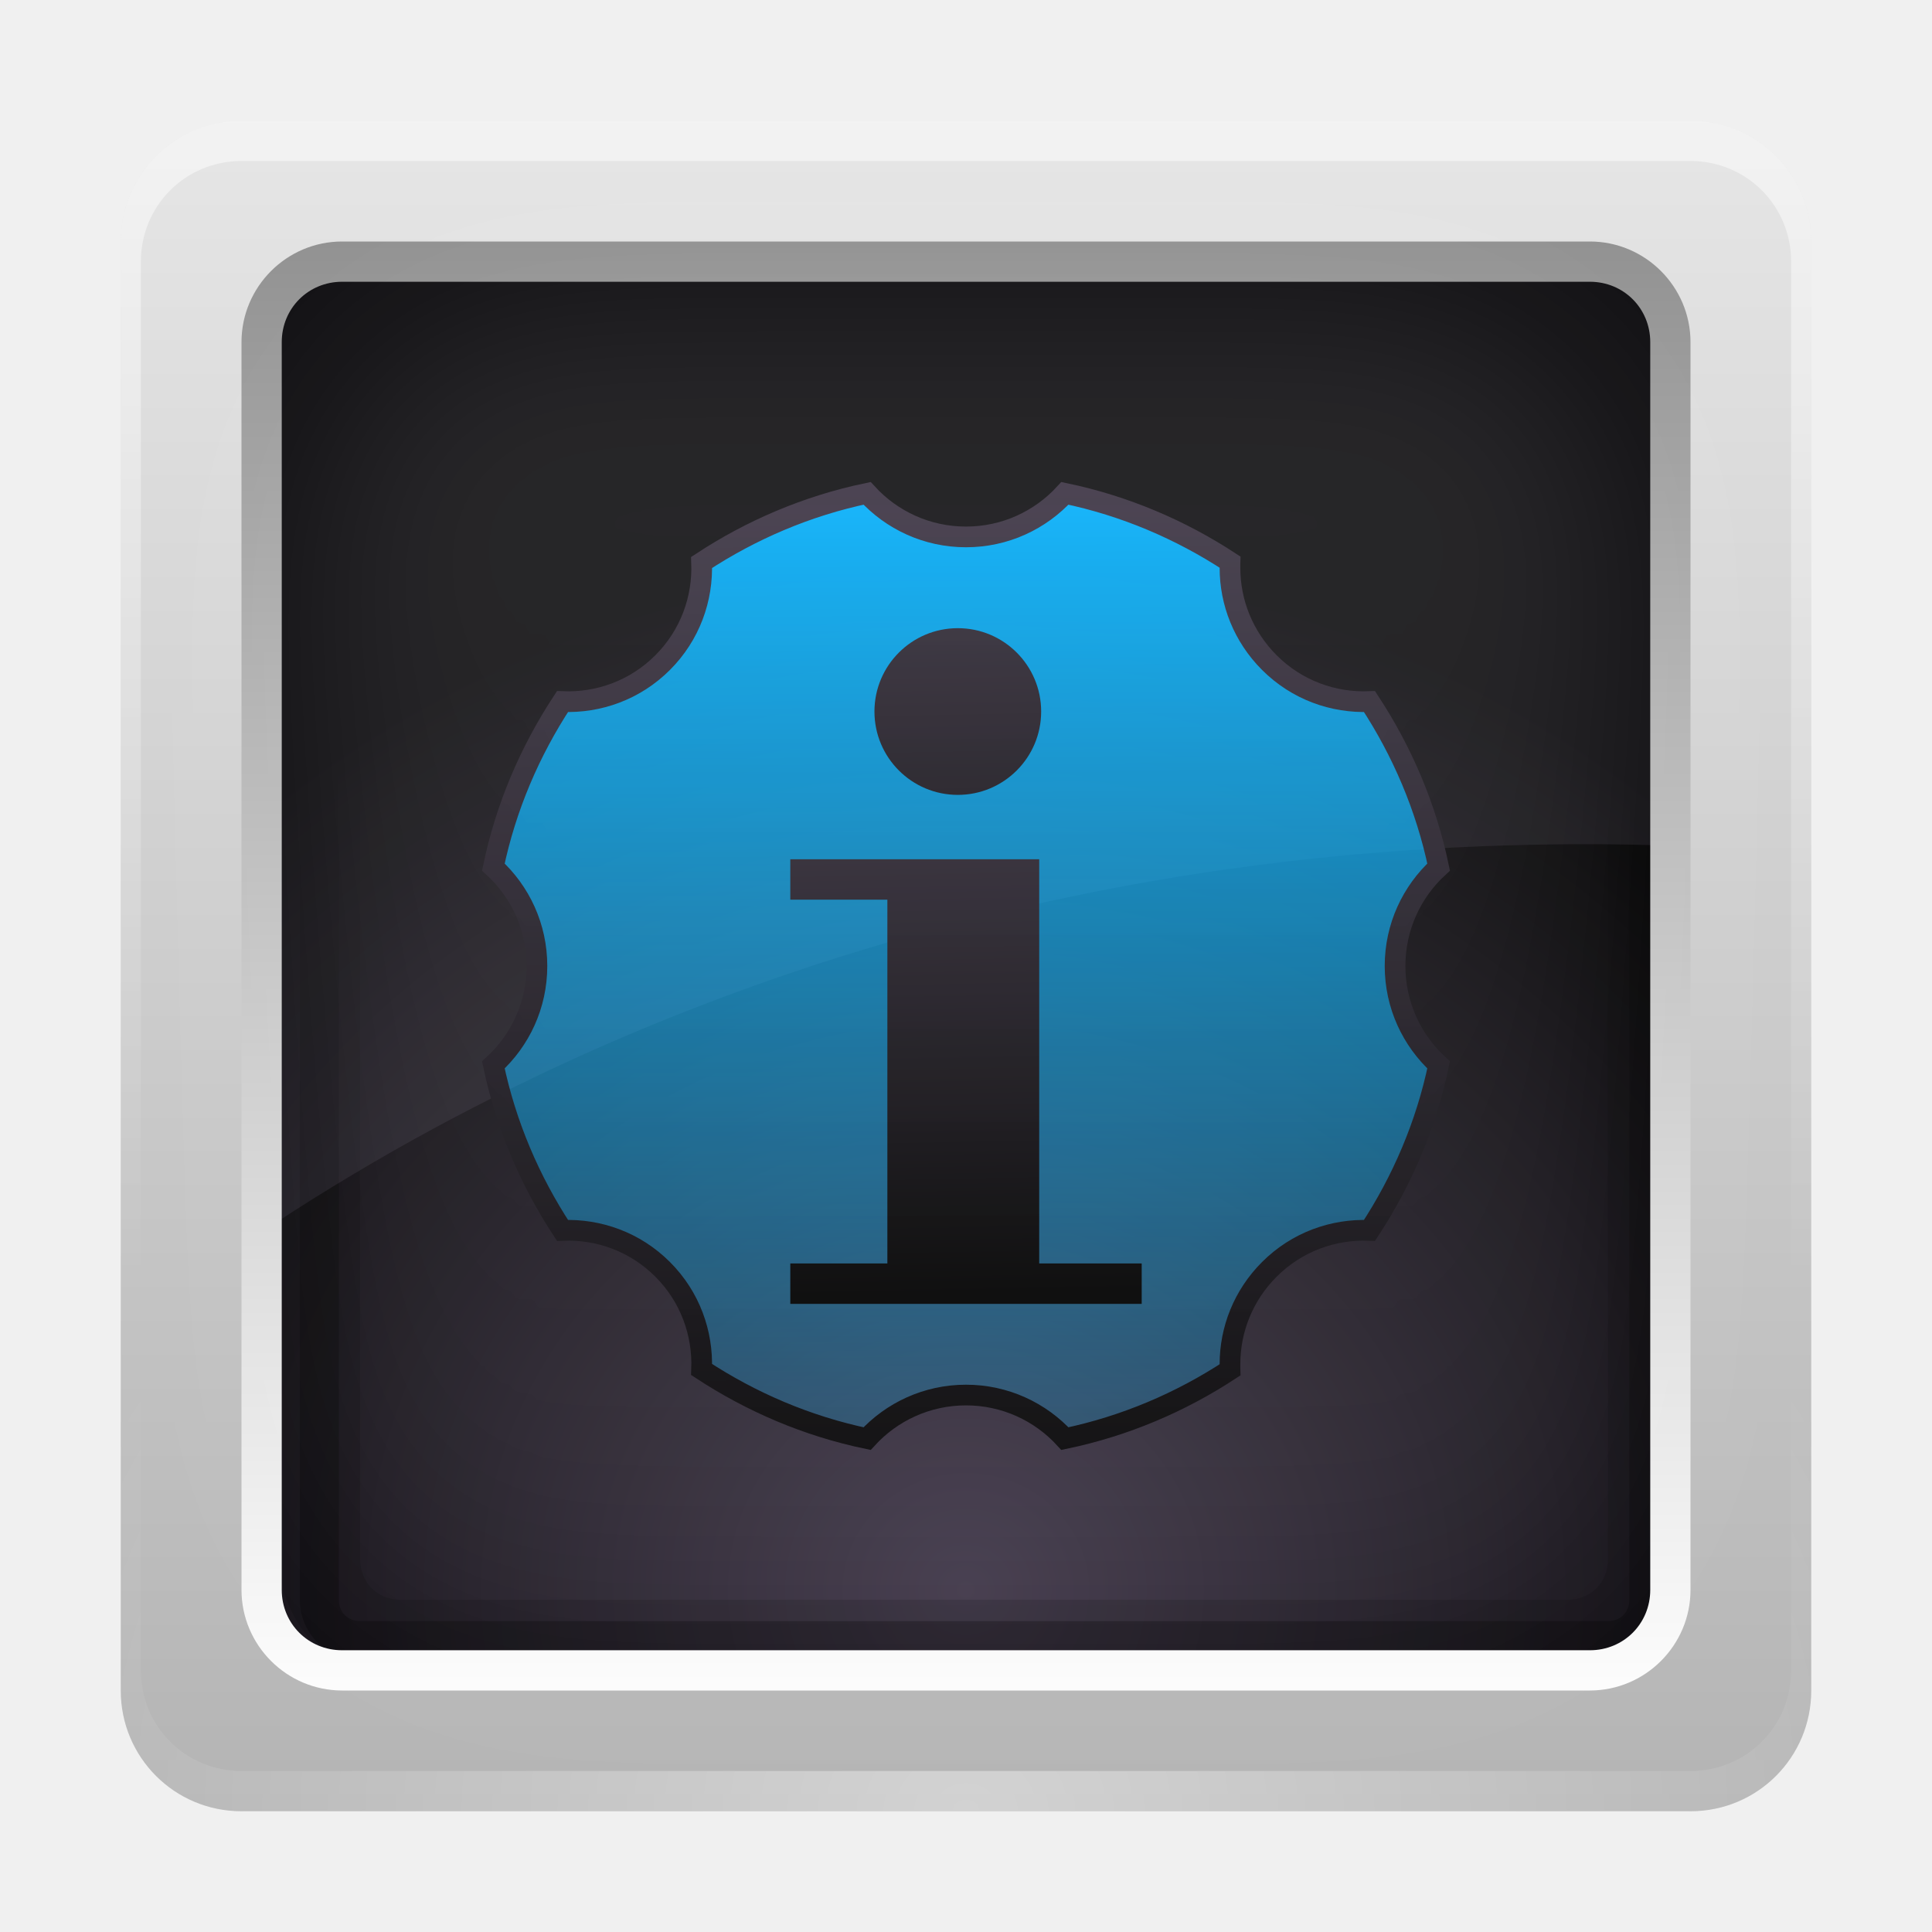
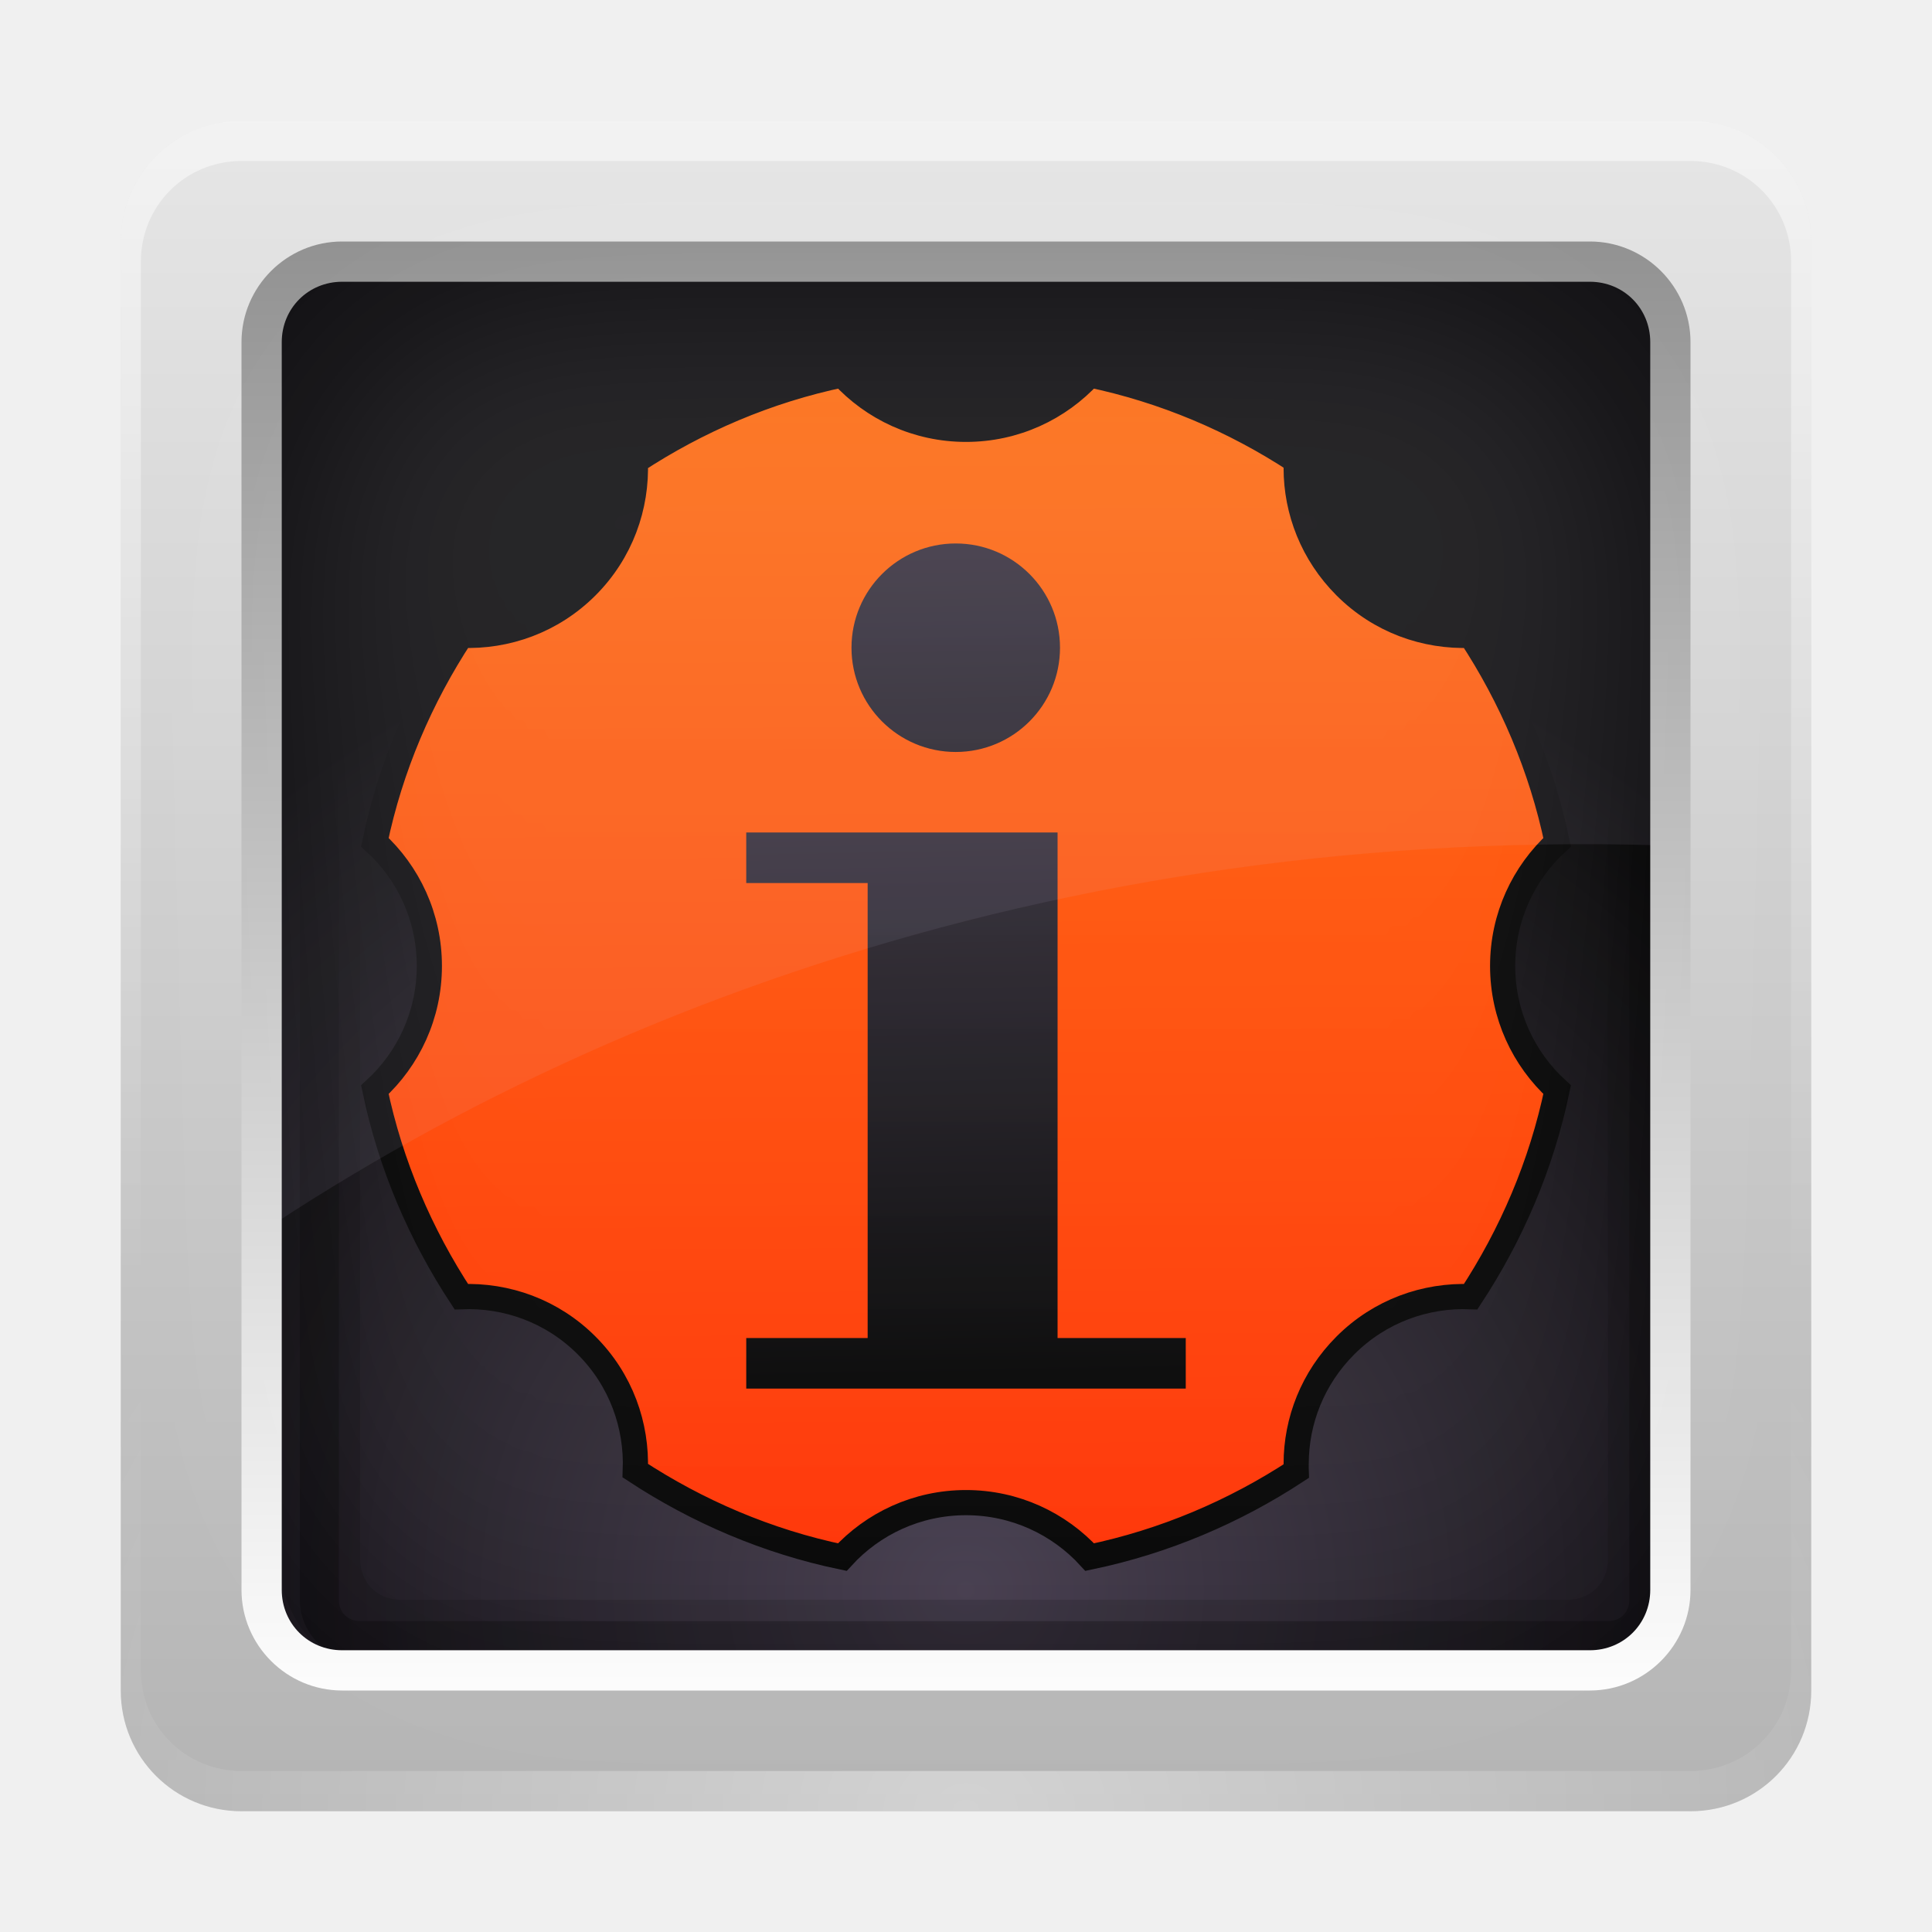
<svg xmlns="http://www.w3.org/2000/svg" xmlns:xlink="http://www.w3.org/1999/xlink" version="1.0" width="96" height="96" id="svg2408">
  <defs id="defs2410">
-     <linearGradient id="linearGradient4145">
-       <stop style="stop-color:#00b1ff;stop-opacity:1;" offset="0" id="stop4147" />
-       <stop style="stop-color:#00b1ff;stop-opacity:0;" offset="1" id="stop4149" />
-     </linearGradient>
-     <linearGradient id="linearGradient3224">
-       <stop id="stop3226" style="stop-color:#42394b;stop-opacity:1" offset="0" />
-       <stop id="stop3228" style="stop-color:#000000;stop-opacity:1" offset="1" />
-     </linearGradient>
-     <linearGradient id="linearGradient3465">
-       <stop id="stop3467" style="stop-color:#919191;stop-opacity:1" offset="0" />
-       <stop id="stop3469" style="stop-color:#fdfdfd;stop-opacity:1" offset="1" />
-     </linearGradient>
-     <linearGradient id="linearGradient3187">
-       <stop id="stop3189" style="stop-color:#b4b4b4;stop-opacity:1" offset="0" />
-       <stop id="stop3191" style="stop-color:#e6e6e6;stop-opacity:1" offset="1" />
+     <linearGradient id="linearGradient4017">
+       <stop style="stop-color:#ff6600;stop-opacity:1;" offset="0" id="stop4019" />
+       <stop style="stop-color:#ff1e00;stop-opacity:1;" offset="1" id="stop4021" />
    </linearGradient>
    <linearGradient x1="45.448" y1="92.54" x2="45.448" y2="7.017" id="ButtonShadow" gradientUnits="userSpaceOnUse" gradientTransform="scale(1.005865,0.994169)">
      <stop id="stop3750" style="stop-color:#000000;stop-opacity:1" offset="0" />
      <stop id="stop3752" style="stop-color:#000000;stop-opacity:0.588" offset="1" />
    </linearGradient>
-     <linearGradient id="linearGradient3737">
-       <stop id="stop3739" style="stop-color:#ffffff;stop-opacity:1" offset="0" />
-       <stop id="stop3741" style="stop-color:#ffffff;stop-opacity:0" offset="1" />
-     </linearGradient>
    <filter color-interpolation-filters="sRGB" id="filter3174">
      <feGaussianBlur id="feGaussianBlur3176" stdDeviation="1.71" />
    </filter>
-     <linearGradient x1="36.357" y1="6" x2="36.357" y2="63.893" id="linearGradient3188" xlink:href="#linearGradient3737" gradientUnits="userSpaceOnUse" />
-     <linearGradient x1="48" y1="90" x2="48" y2="5.988" id="linearGradient3427" xlink:href="#linearGradient3187" gradientUnits="userSpaceOnUse" />
-     <radialGradient cx="47.098" cy="78.287" r="38.957" fx="47.098" fy="78.287" id="radialGradient3205" xlink:href="#linearGradient3224" gradientUnits="userSpaceOnUse" gradientTransform="matrix(1.383005,-1.0350102e-8,0,1.312393,-18.03892,-24.21873)" />
-     <linearGradient x1="43.179" y1="13" x2="43.179" y2="83.295" id="linearGradient3279" xlink:href="#linearGradient3465" gradientUnits="userSpaceOnUse" gradientTransform="matrix(1.029412,0,0,1.029412,-1.411765,-1.411765)" />
-     <linearGradient id="linearGradient3737-7">
-       <stop id="stop3739-2" style="stop-color:#ffffff;stop-opacity:1;" offset="0" />
-       <stop id="stop3741-7" style="stop-color:#ffffff;stop-opacity:0" offset="1" />
-     </linearGradient>
-     <radialGradient cx="48" cy="90.172" r="42" fx="48" fy="90.172" id="radialGradient2874" xlink:href="#linearGradient3737-7" gradientUnits="userSpaceOnUse" gradientTransform="matrix(1.157313,0,0,0.9959077,-7.551021,0.1971319)" />
-     <linearGradient id="linearGradient3737-4">
-       <stop id="stop3739-8" style="stop-color:#ffffff;stop-opacity:1" offset="0" />
-       <stop id="stop3741-71" style="stop-color:#ffffff;stop-opacity:0" offset="1" />
-     </linearGradient>
-     <clipPath id="clipPath3613">
-       <rect width="84" height="84" rx="6" ry="6" x="6" y="6" id="rect3615" style="fill:#ffffff;fill-opacity:1;fill-rule:nonzero;stroke:none" />
-     </clipPath>
-     <filter x="-0.192" y="-0.192" width="1.384" height="1.384" color-interpolation-filters="sRGB" id="filter3794">
-       <feGaussianBlur id="feGaussianBlur3796" stdDeviation="5.28" />
-     </filter>
-     <linearGradient x1="48" y1="20.221" x2="48" y2="138.661" id="linearGradient2908" xlink:href="#linearGradient3737-4" gradientUnits="userSpaceOnUse" />
-     <linearGradient x1="45.448" y1="92.54" x2="45.448" y2="7.017" id="ButtonShadow-0" gradientUnits="userSpaceOnUse" gradientTransform="matrix(1.005865,0,0,0.994169,100,0)">
-       <stop id="stop3750-8" style="stop-color:#000000;stop-opacity:1" offset="0" />
-       <stop id="stop3752-5" style="stop-color:#000000;stop-opacity:0.588" offset="1" />
-     </linearGradient>
-     <linearGradient x1="32.251" y1="6.132" x2="32.251" y2="90.239" id="linearGradient3780" xlink:href="#ButtonShadow-0" gradientUnits="userSpaceOnUse" gradientTransform="matrix(1.02381,0,0,1.011905,-1.142857,-98.07143)" />
-     <linearGradient x1="32.251" y1="6.132" x2="32.251" y2="90.239" id="linearGradient3772" xlink:href="#ButtonShadow-0" gradientUnits="userSpaceOnUse" gradientTransform="matrix(1.02381,0,0,1.011905,-1.142857,-98.07143)" />
-     <linearGradient x1="32.251" y1="6.132" x2="32.251" y2="90.239" id="linearGradient3725" xlink:href="#ButtonShadow-0" gradientUnits="userSpaceOnUse" gradientTransform="matrix(1.02381,0,0,1.011905,-1.142857,-98.07143)" />
-     <linearGradient x1="32.251" y1="6.132" x2="32.251" y2="90.239" id="linearGradient3721" xlink:href="#ButtonShadow-0" gradientUnits="userSpaceOnUse" gradientTransform="translate(0,-97)" />
-     <linearGradient x1="32.251" y1="6.132" x2="32.251" y2="90.239" id="linearGradient3224-3" xlink:href="#ButtonShadow-0" gradientUnits="userSpaceOnUse" gradientTransform="matrix(1.02381,0,0,1.011905,-1.142857,-98.07143)" />
-     <linearGradient xlink:href="#linearGradient3737-4" id="linearGradient3053" gradientUnits="userSpaceOnUse" x1="48" y1="20.221" x2="48" y2="138.661" />
-     <linearGradient id="linearGradient3304">
-       <stop id="stop3306" style="stop-color:#ff8313;stop-opacity:1" offset="0" />
-       <stop id="stop3308" style="stop-color:#ffe400;stop-opacity:1" offset="1" />
-     </linearGradient>
-     <linearGradient xlink:href="#linearGradient3304" id="linearGradient3023" gradientUnits="userSpaceOnUse" gradientTransform="matrix(1.214689,0,0,1.214689,-90,-246.6949)" x1="143.75" y1="334.5" x2="143.75" y2="276" />
-     <linearGradient id="linearGradient3045">
-       <stop id="stop3047" style="stop-color:#ff8313;stop-opacity:1" offset="0" />
-       <stop id="stop3049" style="stop-color:#ffe400;stop-opacity:1" offset="1" />
-     </linearGradient>
-     <linearGradient xlink:href="#linearGradient3224" id="linearGradient3934" x1="51.244" y1="6.95" x2="51.244" y2="120.35" gradientUnits="userSpaceOnUse" />
-     <radialGradient cx="47.098" cy="78.287" r="38.957" fx="47.098" fy="78.287" id="radialGradient3205-1" xlink:href="#linearGradient3224-6" gradientUnits="userSpaceOnUse" gradientTransform="matrix(1.383005,-1.0350102e-8,0,1.312393,-18.03892,-24.21873)" />
    <linearGradient id="linearGradient3224-6">
      <stop id="stop3226-2" style="stop-color:#42394b;stop-opacity:1" offset="0" />
      <stop id="stop3228-1" style="stop-color:#000000;stop-opacity:1" offset="1" />
    </linearGradient>
-     <linearGradient x1="48" y1="90" x2="48" y2="5.988" id="linearGradient3427-0" xlink:href="#linearGradient3187-5" gradientUnits="userSpaceOnUse" />
    <linearGradient id="linearGradient3187-5">
      <stop id="stop3189-3" style="stop-color:#b4b4b4;stop-opacity:1" offset="0" />
      <stop id="stop3191-2" style="stop-color:#e6e6e6;stop-opacity:1" offset="1" />
    </linearGradient>
-     <linearGradient x1="36.357" y1="6" x2="36.357" y2="63.893" id="linearGradient3188-1" xlink:href="#linearGradient3737-9" gradientUnits="userSpaceOnUse" />
    <linearGradient id="linearGradient3737-9">
      <stop id="stop3739-7" style="stop-color:#ffffff;stop-opacity:1" offset="0" />
      <stop id="stop3741-6" style="stop-color:#ffffff;stop-opacity:0" offset="1" />
    </linearGradient>
-     <linearGradient x1="43.179" y1="13" x2="43.179" y2="83.295" id="linearGradient3279-8" xlink:href="#linearGradient3465-2" gradientUnits="userSpaceOnUse" gradientTransform="matrix(1.029412,0,0,1.029412,-1.411765,-1.411765)" />
    <linearGradient id="linearGradient3465-2">
      <stop id="stop3467-0" style="stop-color:#919191;stop-opacity:1" offset="0" />
      <stop id="stop3469-6" style="stop-color:#fdfdfd;stop-opacity:1" offset="1" />
    </linearGradient>
-     <radialGradient cx="48" cy="90.172" r="42" fx="48" fy="90.172" id="radialGradient2874-4" xlink:href="#linearGradient3737-7-3" gradientUnits="userSpaceOnUse" gradientTransform="matrix(1.157313,0,0,0.9959077,-7.551021,0.1971319)" />
    <linearGradient id="linearGradient3737-7-3">
      <stop id="stop3739-2-3" style="stop-color:#ffffff;stop-opacity:1" offset="0" />
      <stop id="stop3741-7-6" style="stop-color:#ffffff;stop-opacity:0" offset="1" />
    </linearGradient>
-     <linearGradient x1="48" y1="20.221" x2="48" y2="138.661" id="linearGradient2908-9" xlink:href="#linearGradient3737-4-0" gradientUnits="userSpaceOnUse" />
    <linearGradient id="linearGradient3737-4-0">
      <stop id="stop3739-8-4" style="stop-color:#ffffff;stop-opacity:1" offset="0" />
      <stop id="stop3741-71-8" style="stop-color:#ffffff;stop-opacity:0" offset="1" />
    </linearGradient>
    <clipPath id="clipPath3613-5">
      <rect width="84" height="84" rx="6" ry="6" x="6" y="6" id="rect3615-1" style="fill:#ffffff;fill-opacity:1;fill-rule:nonzero;stroke:none" />
    </clipPath>
    <filter x="-0.192" y="-0.192" width="1.384" height="1.384" color-interpolation-filters="sRGB" id="filter3794-2">
      <feGaussianBlur id="feGaussianBlur3796-9" stdDeviation="5.28" />
    </filter>
    <linearGradient xlink:href="#linearGradient3187-5" id="linearGradient4094" gradientUnits="userSpaceOnUse" x1="48" y1="90" x2="48" y2="5.988" />
    <linearGradient xlink:href="#linearGradient3737-9" id="linearGradient4096" gradientUnits="userSpaceOnUse" x1="36.357" y1="6" x2="36.357" y2="63.893" />
    <linearGradient xlink:href="#linearGradient3465-2" id="linearGradient4098" gradientUnits="userSpaceOnUse" gradientTransform="matrix(1.029412,0,0,1.029412,-1.411765,-1.411765)" x1="43.179" y1="13" x2="43.179" y2="83.295" />
    <radialGradient xlink:href="#linearGradient3737-7-3" id="radialGradient4100" gradientUnits="userSpaceOnUse" gradientTransform="matrix(1.157313,0,0,0.9959077,-7.551021,0.1971319)" cx="48" cy="90.172" fx="48" fy="90.172" r="42" />
    <linearGradient xlink:href="#linearGradient3737-4-0" id="linearGradient4102" gradientUnits="userSpaceOnUse" x1="48" y1="20.221" x2="48" y2="138.661" />
    <radialGradient xlink:href="#linearGradient3224-6" id="radialGradient4113" gradientUnits="userSpaceOnUse" gradientTransform="matrix(1.383005,-1.0350102e-8,0,1.312393,-17.14061,-23.7292)" cx="47.098" cy="78.287" fx="47.098" fy="78.287" r="38.957" />
-     <linearGradient xlink:href="#linearGradient4145" id="linearGradient4151" x1="51.238" y1="34.85" x2="51.544" y2="132.65" gradientUnits="userSpaceOnUse" />
-     <linearGradient x1="59" y1="40" x2="69" y2="40" id="linearGradient4578" xlink:href="#linearGradient5932-3-2-4" gradientUnits="userSpaceOnUse" />
-     <linearGradient id="linearGradient5932-3-2-4">
-       <stop id="stop5934-3-2-9" style="stop-color:#ff7c53;stop-opacity:1" offset="0" />
-       <stop id="stop5940-1-4-5" style="stop-color:#f21919;stop-opacity:1" offset="0.5" />
-       <stop id="stop5942-5-4-7" style="stop-color:#db1414;stop-opacity:1" offset="0.5" />
-       <stop id="stop5936-2-5-0" style="stop-color:#9b1818;stop-opacity:1" offset="1" />
+     <filter id="filter3174-5" color-interpolation-filters="sRGB">
+       <feGaussianBlur stdDeviation="1.71" id="feGaussianBlur3176-6" />
+     </filter>
+     <linearGradient gradientTransform="scale(1.005865,0.994169)" gradientUnits="userSpaceOnUse" id="ButtonShadow-3" y2="7.017" x2="45.448" y1="92.54" x1="45.448">
+       <stop offset="0" style="stop-color:#000000;stop-opacity:1" id="stop3750-1" />
+       <stop offset="1" style="stop-color:#000000;stop-opacity:0.588" id="stop3752-91" />
    </linearGradient>
-     <linearGradient x1="59" y1="88" x2="69" y2="88" id="linearGradient4580" xlink:href="#linearGradient5944-6-9-3" gradientUnits="userSpaceOnUse" />
-     <linearGradient id="linearGradient5944-6-9-3">
-       <stop id="stop5946-9-5-0" style="stop-color:#f0f0f0;stop-opacity:1" offset="0" />
-       <stop id="stop5952-4-9-7" style="stop-color:#e6e6e6;stop-opacity:1" offset="0.5" />
-       <stop id="stop5954-4-7-2" style="stop-color:#d2d2d2;stop-opacity:1" offset="0.5" />
-       <stop id="stop5948-6-2-1" style="stop-color:#bebebe;stop-opacity:1" offset="1" />
+     <linearGradient id="linearGradient3224-9">
+       <stop offset="0" style="stop-color:#42394b;stop-opacity:1" id="stop3226-6" />
+       <stop offset="1" style="stop-color:#000000;stop-opacity:1" id="stop3228-0" />
    </linearGradient>
-     <radialGradient cx="63.335" cy="63.28" r="1.74" fx="63.335" fy="63.28" id="radialGradient4582" xlink:href="#linearGradient5960-0-4-4" gradientUnits="userSpaceOnUse" gradientTransform="matrix(0.644005,-1.4508695e-6,1.4508659e-6,0.6440034,22.6991,22.75571)" />
-     <linearGradient id="linearGradient5960-0-4-4">
-       <stop id="stop5962-7-7-5" style="stop-color:#c1c1c1;stop-opacity:1" offset="0" />
-       <stop id="stop5964-4-1-8" style="stop-color:#3f3f3f;stop-opacity:1" offset="1" />
-     </linearGradient>
-     <linearGradient x1="48" y1="64" x2="48" y2="24" id="linearGradient4142" xlink:href="#linearGradient3317" gradientUnits="userSpaceOnUse" />
-     <linearGradient id="linearGradient3317">
-       <stop id="stop3319" style="stop-color:#6ab300;stop-opacity:1" offset="0" />
-       <stop id="stop3321" style="stop-color:#9dcf00;stop-opacity:1" offset="1" />
-     </linearGradient>
-     <linearGradient xlink:href="#linearGradient4145" id="linearGradient4318" gradientUnits="userSpaceOnUse" gradientTransform="translate(-0.4,1)" x1="47.4" y1="7.9" x2="47.7" y2="117" />
-     <linearGradient xlink:href="#linearGradient3224-6" id="linearGradient4326" x1="22.5" y1="48" x2="73.5" y2="48" gradientUnits="userSpaceOnUse" gradientTransform="translate(5.1,-4.5)" />
-     <linearGradient x1="619.96" y1="309.444" x2="619.96" y2="172.411" id="linearGradient5108" xlink:href="#linearGradient3304-5" gradientUnits="userSpaceOnUse" gradientTransform="translate(-494.9597,-115.9274)" />
-     <linearGradient id="linearGradient3304-5">
-       <stop id="stop3306-4" style="stop-color:#ff8313;stop-opacity:1" offset="0" />
-       <stop id="stop3308-9" style="stop-color:#ffe400;stop-opacity:1" offset="1" />
-     </linearGradient>
-     <linearGradient y2="172.411" x2="619.96" y1="309.444" x1="619.96" gradientTransform="matrix(0.3427782,0,0,0.3427782,-79.72479,-35.06854)" gradientUnits="userSpaceOnUse" id="linearGradient3038" xlink:href="#linearGradient3304-5" />
-     <linearGradient xlink:href="#linearGradient4145" id="linearGradient4384" x1="108.784" y1="47.516" x2="156.784" y2="47.516" gradientUnits="userSpaceOnUse" />
-     <linearGradient xlink:href="#linearGradient4145" id="linearGradient4386" gradientUnits="userSpaceOnUse" x1="108.784" y1="47.516" x2="156.784" y2="47.516" />
-     <linearGradient xlink:href="#linearGradient4145" id="linearGradient4388" gradientUnits="userSpaceOnUse" x1="108.784" y1="47.516" x2="156.784" y2="47.516" />
-     <linearGradient xlink:href="#linearGradient4145" id="linearGradient4390" gradientUnits="userSpaceOnUse" x1="108.784" y1="47.516" x2="156.784" y2="47.516" />
-     <linearGradient xlink:href="#linearGradient4145" id="linearGradient4392" gradientUnits="userSpaceOnUse" x1="108.784" y1="47.516" x2="156.784" y2="47.516" />
-     <linearGradient xlink:href="#linearGradient4145" id="linearGradient4398" gradientUnits="userSpaceOnUse" x1="131.884" y1="22.916" x2="132.184" y2="85.016" gradientTransform="translate(-84.78387,0.483875)" />
-     <linearGradient xlink:href="#linearGradient3224" id="linearGradient4400" gradientUnits="userSpaceOnUse" x1="133.878" y1="43.931" x2="136.47" y2="181.35" />
-     <linearGradient xlink:href="#linearGradient3224-6" id="linearGradient4408" x1="47.1" y1="16.8" x2="47.4" y2="78.9" gradientUnits="userSpaceOnUse" />
+     <linearGradient xlink:href="#linearGradient4017" id="linearGradient5437" gradientUnits="userSpaceOnUse" gradientTransform="translate(-84.78387,0.483875)" x1="131.884" y1="22.916" x2="132.184" y2="85.016" />
+     <linearGradient xlink:href="#linearGradient3224-9" id="linearGradient5441" gradientUnits="userSpaceOnUse" x1="133.878" y1="43.931" x2="136.47" y2="181.35" />
+     <linearGradient xlink:href="#linearGradient3224-9" id="linearGradient5443" gradientUnits="userSpaceOnUse" x1="133.878" y1="43.931" x2="136.47" y2="181.35" />
+     <linearGradient xlink:href="#linearGradient3224-9" id="linearGradient5445" gradientUnits="userSpaceOnUse" x1="133.878" y1="43.931" x2="136.47" y2="181.35" />
  </defs>
  <path style="opacity:0.6;color:#000000;fill:#000000;fill-opacity:1;fill-rule:nonzero;stroke:none;stroke-width:1;marker:none;visibility:visible;display:inline;overflow:visible;enable-background:accumulate" id="rect3977-9" d="m 17.898,14.49 c -1.662,0 -3,1.338 -3,3 l 0,62 c 0,1.662 1.338,3 3,3 l 62,0 c 1.662,0 3,-1.338 3,-3 l 0,-62 c 0,-1.662 -1.338,-3 -3,-3 l -62,0 z m 0,0.969 62,0 c 1.14,0 2.031,0.891 2.031,2.031 l 0,62 c 0,1.14 -0.891,2.031 -2.031,2.031 l -62,0 c -1.14,0 -2.031,-0.891 -2.031,-2.031 l 0,-62 c 0,-1.14 0.891,-2.031 2.031,-2.031 z" />
  <g id="layer2" style="display:none">
    <rect width="86" height="85" rx="6" ry="6" x="5" y="7" id="rect3745" style="opacity:0.9;fill:url(#ButtonShadow);fill-opacity:1;fill-rule:nonzero;stroke:none;filter:url(#filter3174)" />
  </g>
  <rect style="fill:url(#radialGradient4113);fill-opacity:1;stroke:none" id="rect3461-7" y="8.744" x="9.039" ry="6.173" rx="5.853" height="78.516" width="77.915" />
  <path style="font-size:medium;font-style:normal;font-variant:normal;font-weight:normal;font-stretch:normal;text-indent:0;text-align:start;text-decoration:none;line-height:normal;letter-spacing:normal;word-spacing:normal;text-transform:none;direction:ltr;block-progression:tb;writing-mode:lr-tb;text-anchor:start;opacity:0.15;color:#000000;fill:#000000;fill-opacity:1;stroke:none;stroke-width:4;marker:none;visibility:visible;display:inline;overflow:visible;enable-background:accumulate;font-family:Abandoned Bitplane;-inkscape-font-specification:Abandoned Bitplane" id="rect3222-3-8" d="m 19.898,13.49 c -3.289,0 -6,2.711 -6,6 l 0,58 c 0,3.289 2.711,6 6,6 l 58,0 c 3.289,0 6,-2.711 6,-6 l 0,-58 c 0,-3.289 -2.711,-6 -6,-6 l -58,0 z m 0,4 58,0 c 1.143,0 2,0.857 2,2 l 0,58 c 0,1.143 -0.857,2 -2,2 l -58,0 c -1.143,0 -2,-0.857 -2,-2 l 0,-58 c 0,-1.143 0.857,-2 2,-2 z" />
  <path style="opacity:0.3;color:#000000;fill:#000000;fill-opacity:1;fill-rule:nonzero;stroke:none;stroke-width:1;marker:none;visibility:visible;display:inline;overflow:visible;enable-background:accumulate" id="rect3981-0" d="m 17.898,14.49 c -1.662,0 -3,1.338 -3,3 l 0,62 c 0,1.662 1.338,3 3,3 l 62,0 c 1.662,0 3,-1.338 3,-3 l 0,-62 c 0,-1.662 -1.338,-3 -3,-3 l -62,0 z m 0,1.938 62,0 c 0.618,0 1.062,0.444 1.062,1.062 l 0,62 c 0,0.618 -0.444,1.062 -1.062,1.062 l -62,0 c -0.618,0 -1.062,-0.444 -1.062,-1.062 l 0,-62 c 0,-0.618 0.444,-1.062 1.062,-1.062 z" />
+   <g id="g5408" transform="translate(-22.56047,-2.683248)">
+     <g style="display:none" id="layer2-9">
+       <rect style="opacity:0.9;fill:url(#ButtonShadow-3);fill-opacity:1;fill-rule:nonzero;stroke:none;filter:url(#filter3174-5)" id="rect3745-6" y="7" x="5" ry="6" rx="6" height="85" width="86" />
+     </g>
+     <g id="g5431" transform="matrix(1.250738,0,0,1.250738,10.52503,-9.352185)">
+       <path d="m 43.086,24.514 c -2.984,0.622 -5.76,1.817 -8.224,3.435 0.072,1.796 -0.567,3.607 -1.936,4.976 -1.369,1.369 -3.18,2.008 -4.976,1.936 -1.618,2.465 -2.814,5.24 -3.435,8.224 1.331,1.218 2.165,2.967 2.165,4.914 0,1.947 -0.834,3.696 -2.165,4.914 0.622,2.984 1.817,5.76 3.435,8.224 1.796,-0.072 3.607,0.567 4.976,1.936 1.369,1.369 2.008,3.18 1.936,4.976 2.465,1.618 5.24,2.814 8.224,3.435 1.218,-1.331 2.967,-2.165 4.914,-2.165 1.947,0 3.696,0.834 4.914,2.165 2.975,-0.62 5.745,-1.804 8.203,-3.415 -0.004,-0.096 0,-0.195 0,-0.291 0,-1.705 0.656,-3.405 1.957,-4.705 1.369,-1.369 3.18,-2.008 4.976,-1.936 1.618,-2.465 2.814,-5.24 3.435,-8.224 -1.331,-1.218 -2.165,-2.967 -2.165,-4.914 0,-1.947 0.834,-3.696 2.165,-4.914 -0.622,-2.984 -1.817,-5.76 -3.435,-8.224 -1.796,0.072 -3.607,-0.567 -4.976,-1.936 -1.301,-1.301 -1.957,-3 -1.957,-4.705 0,-0.096 -0.004,-0.195 0,-0.291 -2.459,-1.61 -5.229,-2.795 -8.203,-3.415 -1.218,1.331 -2.967,2.165 -4.914,2.165 -1.947,0 -3.696,-0.834 -4.914,-2.165 z" id="path3683" style="color:#000000;fill:url(#linearGradient5437);fill-opacity:1;fill-rule:nonzero;stroke:#000000;stroke-width:1;stroke-miterlimit:4;stroke-opacity:1;stroke-dasharray:none;marker:none;visibility:visible;display:inline;overflow:visible;enable-background:accumulate" />
+       <g style="fill:url(#linearGradient5445);fill-opacity:1" transform="matrix(0.2510578,0,0,0.2510578,13.93118,18.77864)" id="g3652">
+         <path d="m 153.874,104.714 a 16.461,16.461 0 1 1 -32.922,0 16.461,16.461 0 1 1 32.922,0 z" transform="matrix(1.002234,0,0,1.002234,-3.641112,-38.92051)" id="path3721" style="fill:url(#linearGradient5441);fill-opacity:1;stroke:none" />
+         <path d="m 100.927,95.265 0,8 19.212,0 0,72 -19.212,0 0,8 19.212,0 30.052,0 20.285,0 0,-8 -20.285,0 0,-72 0,-8 -30.052,0 -19.212,0 z" id="rect3723" style="fill:url(#linearGradient5443);fill-opacity:1;stroke:none" />
+       </g>
+     </g>
+   </g>
  <path style="opacity:0.08;fill:#d9c6ed;fill-opacity:1;stroke:none" id="rect3256-3" d="m 14.898,8.74 c -3.242,0 -5.844,2.767 -5.844,6.187 l 0,49.062 C 27.879,50.131 54.866,40.196 86.961,42.208 l 0,-27.281 c 0,-3.42 -2.633,-6.187 -5.875,-6.187 l -66.188,0 z" />
-   <path d="m 43.086,24.514 c -2.984,0.622 -5.76,1.817 -8.224,3.435 0.072,1.796 -0.567,3.607 -1.936,4.976 -1.369,1.369 -3.18,2.008 -4.976,1.936 -1.618,2.465 -2.814,5.24 -3.435,8.224 1.331,1.218 2.165,2.967 2.165,4.914 0,1.947 -0.834,3.696 -2.165,4.914 0.622,2.984 1.817,5.76 3.435,8.224 1.796,-0.072 3.607,0.567 4.976,1.936 1.369,1.369 2.008,3.18 1.936,4.976 2.465,1.618 5.24,2.814 8.224,3.435 1.218,-1.331 2.967,-2.165 4.914,-2.165 1.947,0 3.696,0.834 4.914,2.165 2.975,-0.62 5.745,-1.804 8.203,-3.415 -0.004,-0.096 0,-0.195 0,-0.291 0,-1.705 0.656,-3.405 1.957,-4.705 1.369,-1.369 3.18,-2.008 4.976,-1.936 1.618,-2.465 2.814,-5.24 3.435,-8.224 -1.331,-1.218 -2.165,-2.967 -2.165,-4.914 0,-1.947 0.834,-3.696 2.165,-4.914 -0.622,-2.984 -1.817,-5.76 -3.435,-8.224 -1.796,0.072 -3.607,-0.567 -4.976,-1.936 -1.301,-1.301 -1.957,-3 -1.957,-4.705 0,-0.096 -0.004,-0.195 0,-0.291 -2.459,-1.61 -5.229,-2.795 -8.203,-3.415 -1.218,1.331 -2.967,2.165 -4.914,2.165 -1.947,0 -3.696,-0.834 -4.914,-2.165 z" id="path3683" style="color:#000000;fill:url(#linearGradient4398);fill-opacity:1;fill-rule:nonzero;stroke:url(#linearGradient4408);stroke-width:1.028;stroke-miterlimit:4;stroke-opacity:1;stroke-dasharray:none;marker:none;visibility:visible;display:inline;overflow:visible;enable-background:accumulate" />
-   <g style="fill:url(#linearGradient4400);fill-opacity:1.0" transform="matrix(0.2510578,0,0,0.2510578,13.93118,18.77864)" id="g3652">
-     <path d="m 153.874,104.714 a 16.461,16.461 0 1 1 -32.922,0 16.461,16.461 0 1 1 32.922,0 z" transform="matrix(1.002234,0,0,1.002234,-3.641112,-38.92051)" id="path3721" style="fill:url(#linearGradient4400);fill-opacity:1.0;stroke:none" />
-     <path d="m 100.927,95.265 0,8 19.212,0 0,72 -19.212,0 0,8 19.212,0 30.052,0 20.285,0 0,-8 -20.285,0 0,-72 0,-8 -30.052,0 -19.212,0 z" id="rect3723" style="fill:url(#linearGradient4400);fill-opacity:1.0;stroke:none" />
-   </g>
  <g id="layer1" style="display:inline">
    <path d="M 12,6 C 8.676,6 6,8.676 6,12 l 0,72 c 0,3.324 2.676,6 6,6 l 72,0 c 3.324,0 6,-2.676 6,-6 L 90,12 C 90,8.676 87.324,6 84,6 L 12,6 z m 5,7 62,0 c 2.216,0 4,1.784 4,4 l 0,62 c 10e-7,2.216 -1.784,4 -4,4 l -62,0 c -2.216,10e-7 -4,-1.784 -4,-4 l 0,-62 c 0,-2.216 1.784,-4 4,-4 z" id="rect2419" style="fill:url(#linearGradient4094);fill-opacity:1;fill-rule:nonzero;stroke:none" />
    <path d="M 12,6 C 8.676,6 6,8.676 6,12 l 0,2 0,68 0,2 c 0,0.335 0.041,0.651 0.094,0.969 0.049,0.296 0.097,0.597 0.188,0.875 0.01,0.03 0.021,0.064 0.031,0.094 0.099,0.288 0.235,0.547 0.375,0.812 0.145,0.274 0.316,0.536 0.5,0.781 0.184,0.246 0.374,0.473 0.594,0.688 0.44,0.428 0.943,0.815 1.5,1.094 0.279,0.14 0.573,0.247 0.875,0.344 -0.256,-0.1 -0.487,-0.236 -0.719,-0.375 -0.007,-0.004 -0.024,0.004 -0.031,0 -0.032,-0.019 -0.062,-0.043 -0.094,-0.062 -0.12,-0.077 -0.231,-0.164 -0.344,-0.25 -0.106,-0.081 -0.213,-0.161 -0.312,-0.25 C 8.478,88.557 8.309,88.373 8.156,88.188 8.049,88.057 7.938,87.922 7.844,87.781 7.819,87.743 7.805,87.695 7.781,87.656 7.716,87.553 7.651,87.452 7.594,87.344 7.493,87.149 7.388,86.928 7.312,86.719 7.305,86.697 7.289,86.678 7.281,86.656 7.249,86.564 7.245,86.469 7.219,86.375 7.188,86.268 7.148,86.172 7.125,86.062 7.052,85.721 7,85.364 7,85 L 7,83 7,15 7,13 C 7,10.218 9.218,8 12,8 l 2,0 68,0 2,0 c 2.782,0 5,2.218 5,5 l 0,2 0,68 0,2 c 0,0.364 -0.052,0.721 -0.125,1.062 -0.044,0.207 -0.088,0.398 -0.156,0.594 -0.008,0.022 -0.023,0.041 -0.031,0.062 -0.063,0.174 -0.138,0.367 -0.219,0.531 -0.042,0.083 -0.079,0.17 -0.125,0.25 -0.055,0.097 -0.127,0.188 -0.188,0.281 -0.094,0.141 -0.205,0.276 -0.312,0.406 -0.143,0.174 -0.303,0.347 -0.469,0.5 -0.011,0.01 -0.02,0.021 -0.031,0.031 -0.138,0.126 -0.285,0.234 -0.438,0.344 -0.103,0.073 -0.204,0.153 -0.312,0.219 -0.007,0.004 -0.024,-0.004 -0.031,0 -0.232,0.139 -0.463,0.275 -0.719,0.375 0.302,-0.097 0.596,-0.204 0.875,-0.344 0.557,-0.279 1.06,-0.666 1.5,-1.094 0.22,-0.214 0.409,-0.442 0.594,-0.688 0.184,-0.246 0.355,-0.508 0.5,-0.781 0.14,-0.265 0.276,-0.525 0.375,-0.812 0.01,-0.031 0.021,-0.063 0.031,-0.094 0.09,-0.278 0.139,-0.579 0.188,-0.875 C 89.959,84.651 90,84.335 90,84 l 0,-2 0,-68 0,-2 C 90,8.676 87.324,6 84,6 L 12,6 z" id="rect3728" style="opacity:0.5;fill:url(#linearGradient4096);fill-opacity:1;fill-rule:nonzero;stroke:none" />
    <path d="m 17,12 c -2.753,0 -5,2.247 -5,5 l 0,62 c 0,2.753 2.247,5 5,5 l 62,0 c 2.753,0 5,-2.247 5,-5 l 0,-62 c 0,-2.753 -2.247,-5 -5,-5 l -62,0 z m 0,2 62,0 c 1.679,0 3,1.321 3,3 l 0,62 c 10e-7,1.679 -1.321,3 -3,3 l -62,0 c -1.679,0 -3,-1.321 -3,-3 l 0,-62 c 0,-1.679 1.321,-3 3,-3 z" id="rect3425" style="fill:url(#linearGradient4098);fill-opacity:1;fill-rule:nonzero;stroke:none" />
    <path d="M 12,90 C 8.676,90 6,87.324 6,84 L 6,82 6,14 6,12 c 0,-0.335 0.041,-0.651 0.094,-0.969 0.049,-0.296 0.097,-0.597 0.188,-0.875 C 6.291,10.126 6.302,10.093 6.312,10.062 6.411,9.775 6.547,9.515 6.688,9.25 6.832,8.976 7.003,8.714 7.188,8.469 7.372,8.223 7.561,7.995 7.781,7.781 8.221,7.353 8.724,6.967 9.281,6.688 9.56,6.548 9.855,6.441 10.156,6.344 9.9,6.444 9.67,6.58 9.438,6.719 c -0.007,0.004 -0.024,-0.004 -0.031,0 -0.032,0.019 -0.062,0.043 -0.094,0.062 -0.12,0.077 -0.231,0.164 -0.344,0.25 -0.106,0.081 -0.213,0.161 -0.312,0.25 C 8.478,7.443 8.309,7.627 8.156,7.812 8.049,7.943 7.938,8.078 7.844,8.219 7.819,8.257 7.805,8.305 7.781,8.344 7.716,8.447 7.651,8.548 7.594,8.656 7.493,8.851 7.388,9.072 7.312,9.281 7.305,9.303 7.289,9.322 7.281,9.344 7.249,9.436 7.245,9.531 7.219,9.625 7.188,9.732 7.148,9.828 7.125,9.938 7.052,10.279 7,10.636 7,11 l 0,2 0,68 0,2 c 0,2.782 2.218,5 5,5 l 2,0 68,0 2,0 c 2.782,0 5,-2.218 5,-5 l 0,-2 0,-68 0,-2 C 89,10.636 88.948,10.279 88.875,9.938 88.831,9.731 88.787,9.54 88.719,9.344 88.711,9.322 88.695,9.303 88.688,9.281 88.625,9.108 88.549,8.914 88.469,8.75 88.427,8.667 88.39,8.58 88.344,8.5 88.289,8.403 88.217,8.312 88.156,8.219 88.062,8.078 87.951,7.943 87.844,7.812 87.701,7.638 87.541,7.466 87.375,7.312 87.364,7.302 87.355,7.291 87.344,7.281 87.205,7.156 87.059,7.047 86.906,6.938 86.804,6.864 86.702,6.784 86.594,6.719 c -0.007,-0.004 -0.024,0.004 -0.031,0 -0.232,-0.139 -0.463,-0.275 -0.719,-0.375 0.302,0.097 0.596,0.204 0.875,0.344 0.557,0.279 1.06,0.666 1.5,1.094 0.22,0.214 0.409,0.442 0.594,0.688 0.184,0.246 0.355,0.508 0.5,0.781 0.14,0.265 0.276,0.525 0.375,0.812 0.01,0.031 0.021,0.063 0.031,0.094 0.09,0.278 0.139,0.579 0.188,0.875 C 89.959,11.349 90,11.665 90,12 l 0,2 0,68 0,2 c 0,3.324 -2.676,6 -6,6 l -72,0 z" id="path3615" style="opacity:0.4;fill:url(#radialGradient4100);fill-opacity:1;fill-rule:nonzero;stroke:none" />
    <rect width="66" height="66" rx="12" ry="12" x="15" y="15" clip-path="url(#clipPath3613-5)" id="rect3171" style="opacity:0.1;fill:url(#linearGradient4102);fill-opacity:1;fill-rule:nonzero;stroke:#ffffff;stroke-width:0.5;stroke-linecap:round;stroke-linejoin:miter;stroke-miterlimit:4;stroke-opacity:1;stroke-dasharray:none;stroke-dashoffset:0;filter:url(#filter3794-2)" />
  </g>
</svg>
